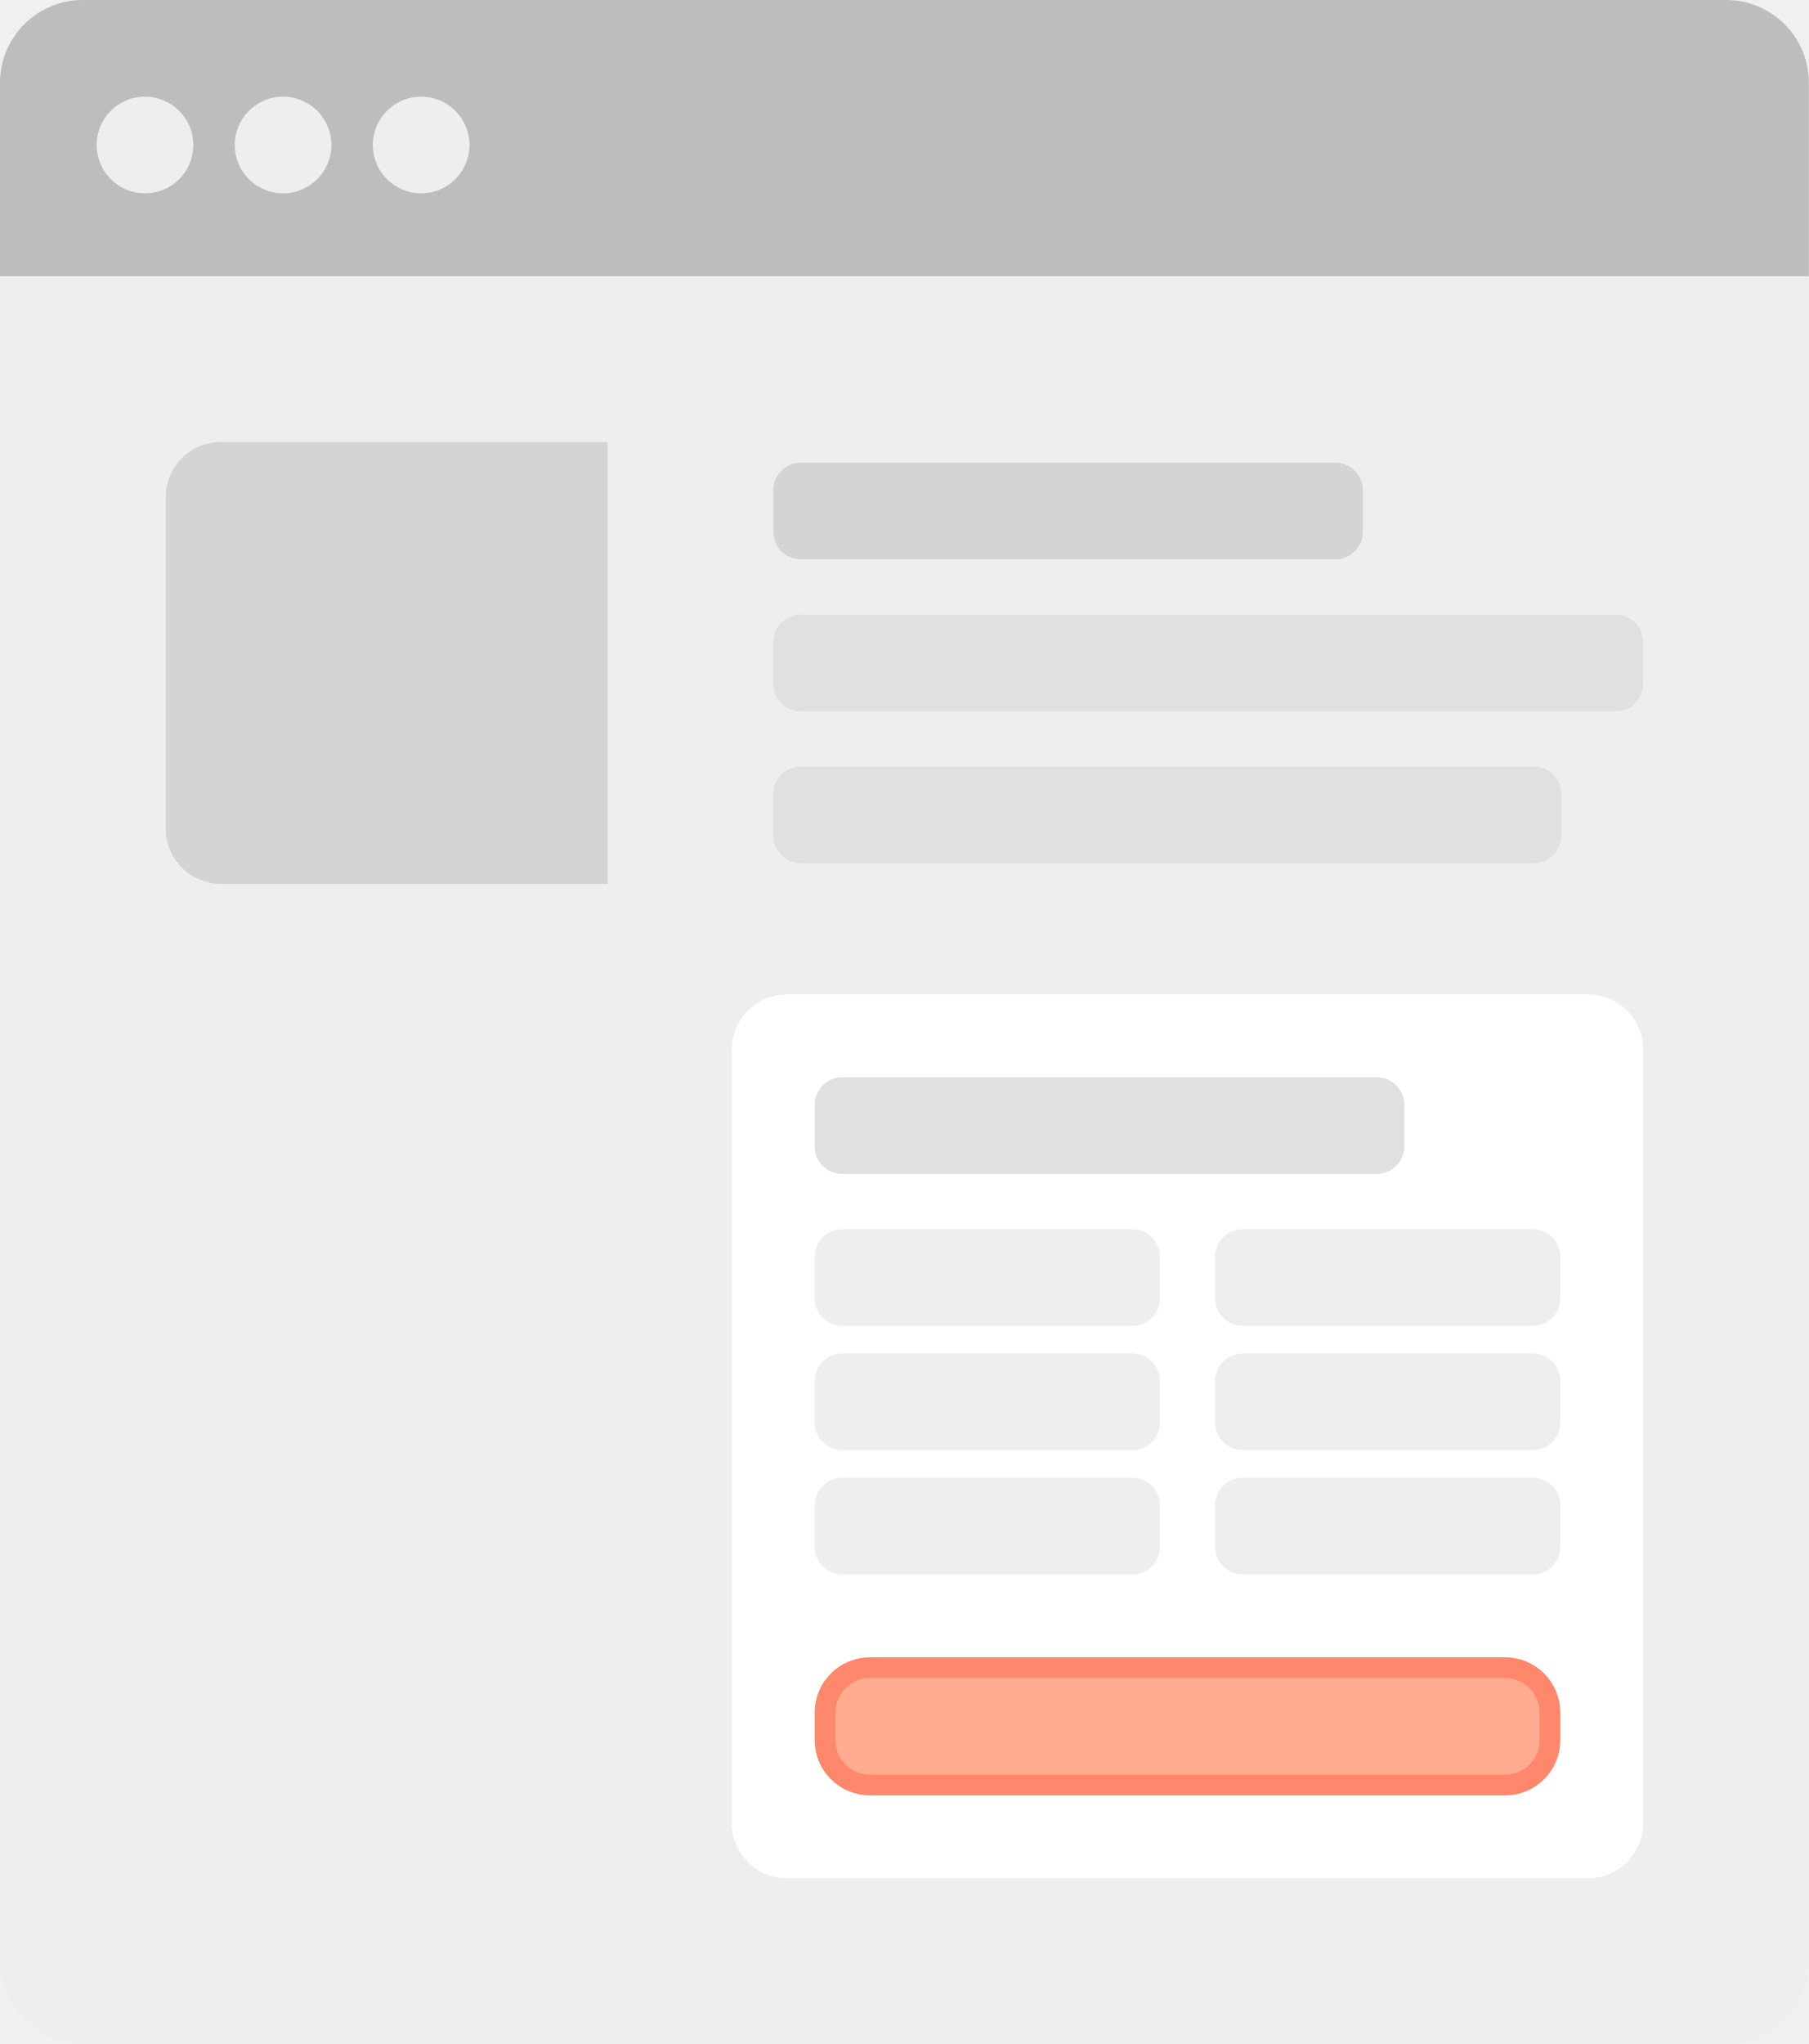
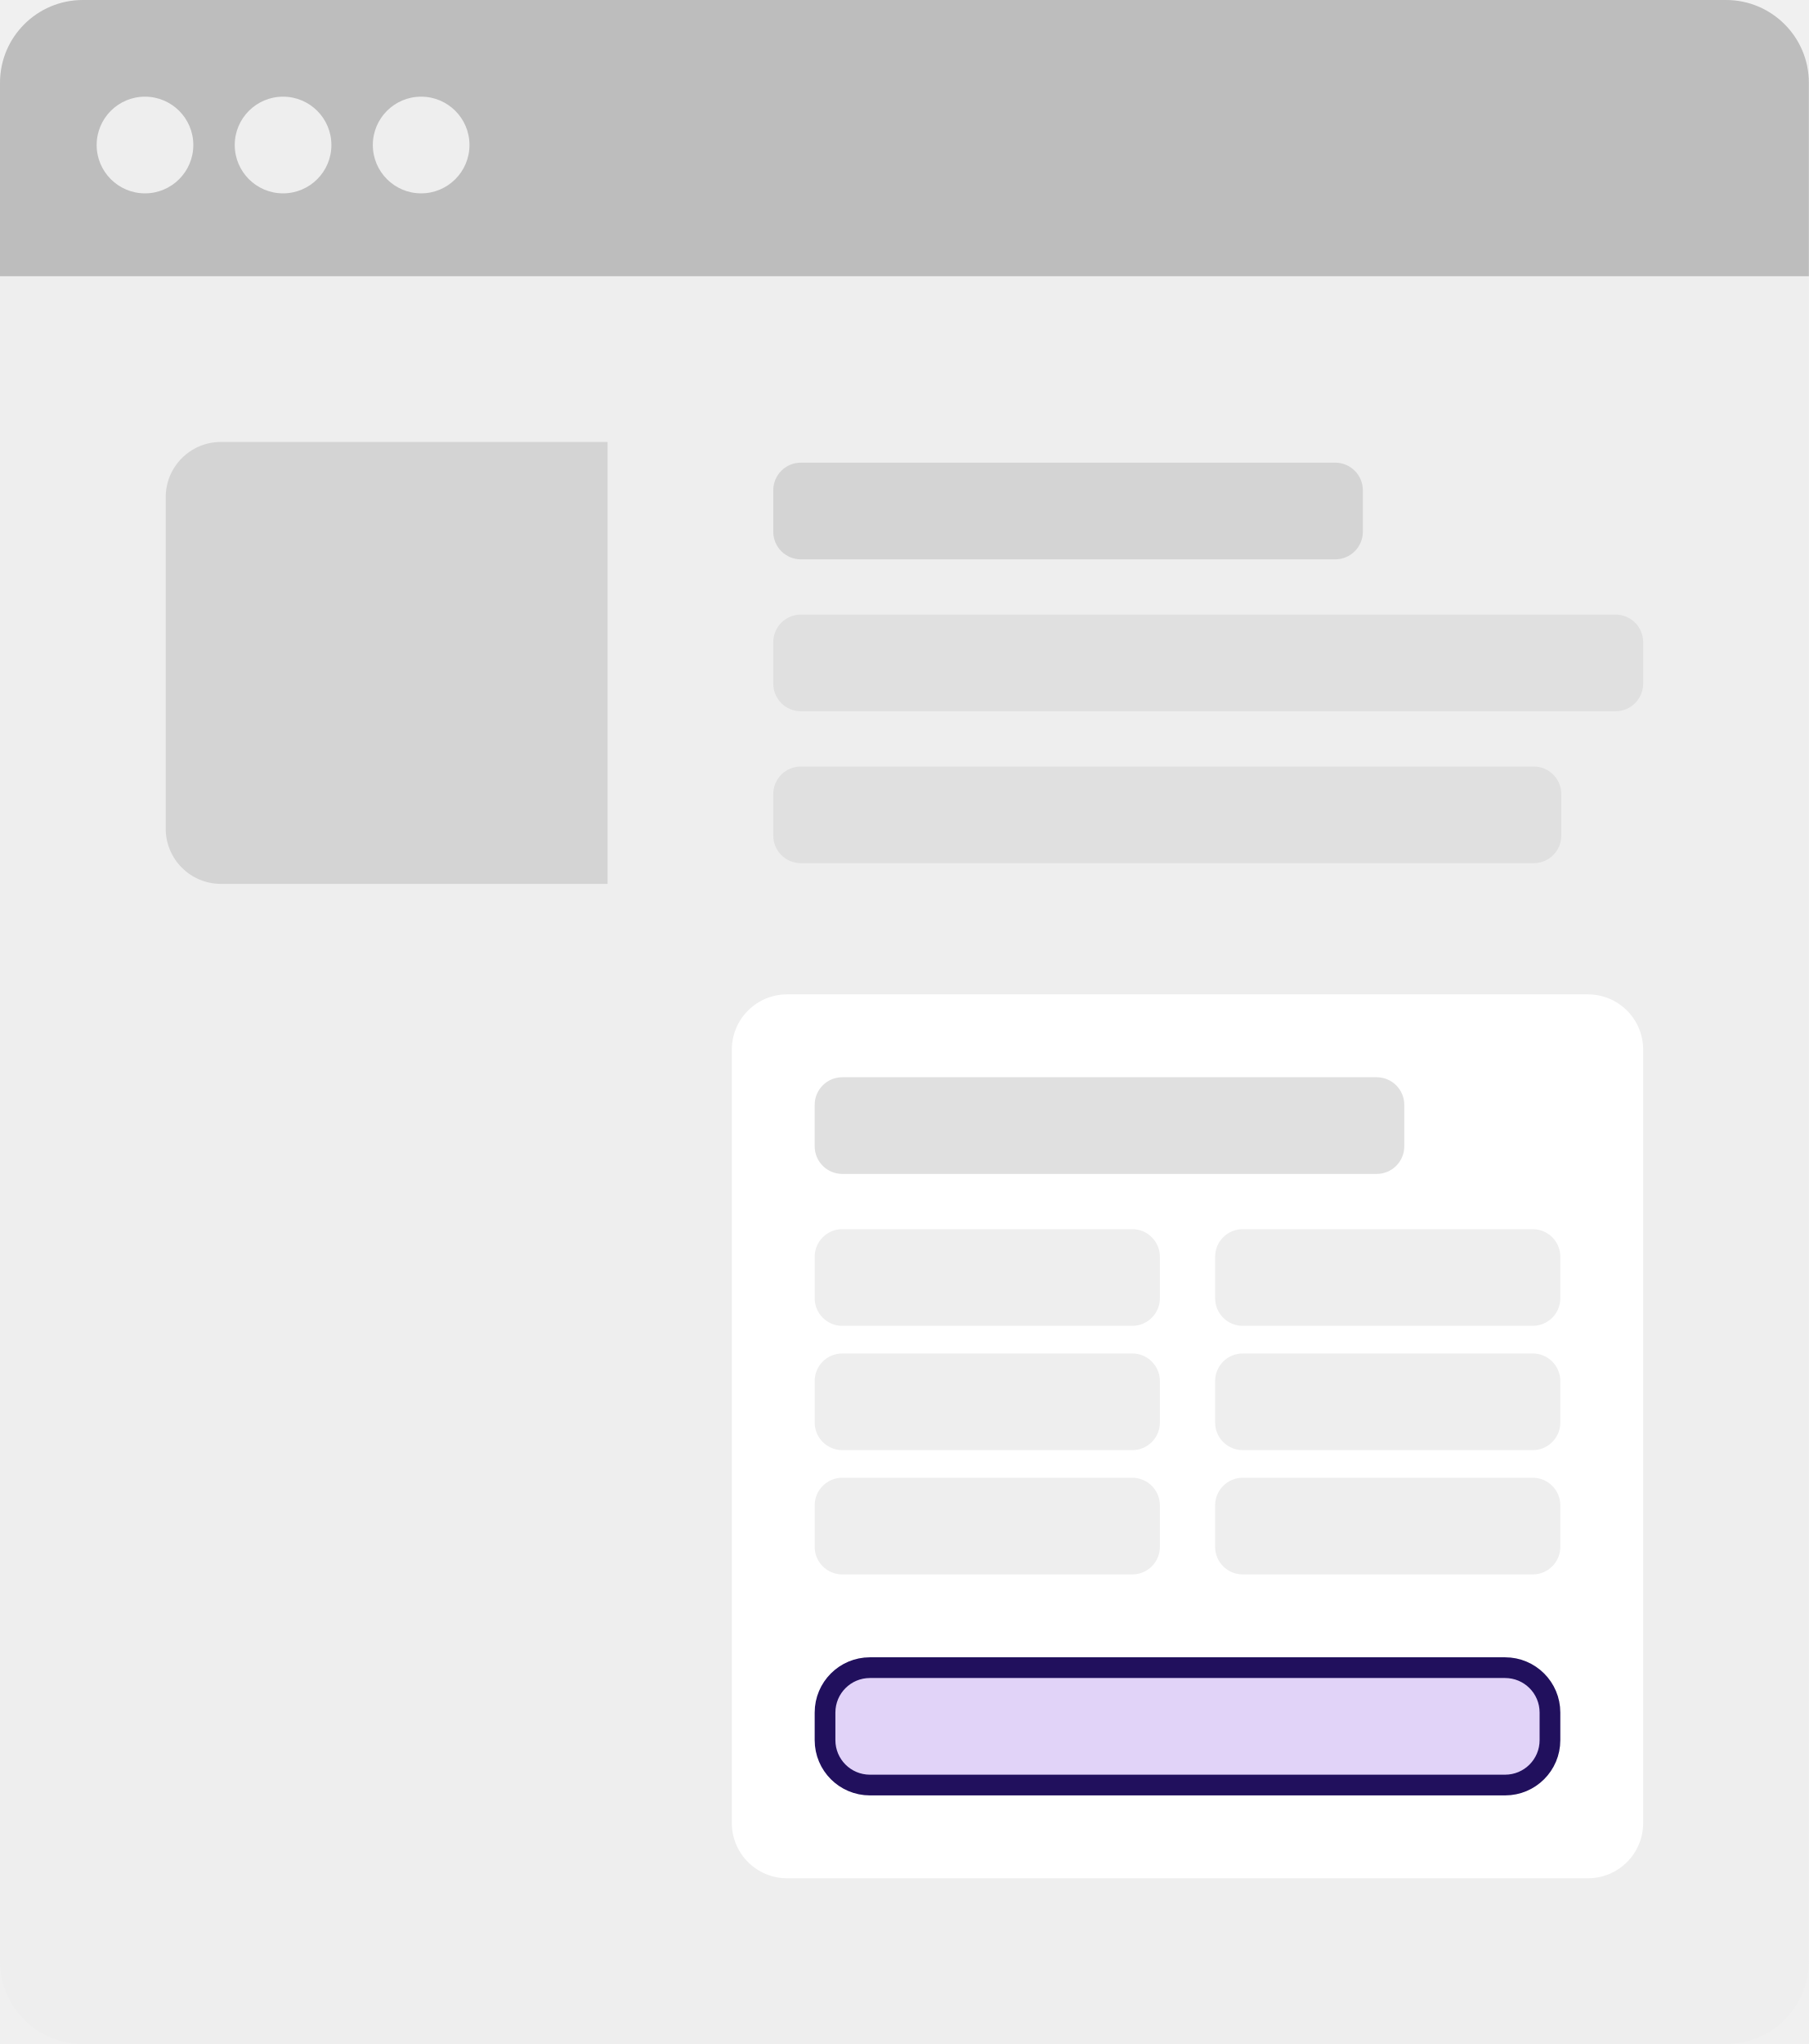
<svg xmlns="http://www.w3.org/2000/svg" width="131" height="148" viewBox="0 0 131 148" fill="none">
  <path d="M125 0H6C2.686 0 0 2.686 0 6V142C0 145.314 2.686 148 6 148H125C128.314 148 131 145.314 131 142V6C131 2.686 128.314 0 125 0Z" fill="#EEEEEE" />
  <path d="M0 6C0 2.686 2.686 0 6 0H125C128.314 0 131 2.686 131 6V20H0V6Z" fill="#BDBDBD" />
  <path fill-rule="evenodd" clip-rule="evenodd" d="M10.5 14C12.433 14 14 12.433 14 10.5C14 8.567 12.433 7 10.5 7C8.567 7 7 8.567 7 10.5C7 12.433 8.567 14 10.5 14ZM20.5 14C22.433 14 24 12.433 24 10.5C24 8.567 22.433 7 20.5 7C18.567 7 17 8.567 17 10.5C17 12.433 18.567 14 20.5 14ZM34 10.5C34 12.433 32.433 14 30.5 14C28.567 14 27 12.433 27 10.5C27 8.567 28.567 7 30.5 7C32.433 7 34 8.567 34 10.5Z" fill="#EEEEEE" />
  <path d="M12 36C12 33.791 13.791 32 16 32H44V64H16C13.791 64 12 62.209 12 60V36Z" fill="#9E9E9E" fill-opacity="0.32" />
  <path fill-rule="evenodd" clip-rule="evenodd" d="M56 35.5C56 34.395 56.895 33.5 58 33.5H96.7C97.805 33.5 98.7 34.395 98.7 35.5V38.5C98.7 39.605 97.805 40.5 96.7 40.5H58C56.895 40.5 56 39.605 56 38.5V35.5Z" fill="#9E9E9E" fill-opacity="0.32" />
  <path fill-rule="evenodd" clip-rule="evenodd" d="M56 46.5C56 45.395 56.895 44.5 58 44.5H117C118.105 44.5 119 45.395 119 46.5V49.5C119 50.605 118.105 51.5 117 51.5H58C56.895 51.5 56 50.605 56 49.5V46.5Z" fill="#E0E0E0" />
  <path fill-rule="evenodd" clip-rule="evenodd" d="M56 57.5C56 56.395 56.895 55.5 58 55.5H111.071C112.175 55.5 113.071 56.395 113.071 57.5V60.5C113.071 61.605 112.175 62.5 111.071 62.5H58C56.895 62.5 56 61.605 56 60.5V57.5Z" fill="#E0E0E0" />
  <path d="M115 72H57C54.791 72 53 73.791 53 76V132C53 134.209 54.791 136 57 136H115C117.209 136 119 134.209 119 132V76C119 73.791 117.209 72 115 72Z" fill="white" />
  <path fill-rule="evenodd" clip-rule="evenodd" d="M59 80C59 78.895 59.895 78 61 78H99.7C100.805 78 101.7 78.895 101.7 80V83C101.7 84.105 100.805 85 99.7 85H61C59.895 85 59 84.105 59 83V80Z" fill="#9E9E9E" fill-opacity="0.32" />
  <path fill-rule="evenodd" clip-rule="evenodd" d="M59 91C59 89.895 59.895 89 61 89H82C83.105 89 84 89.895 84 91V94C84 95.105 83.105 96 82 96H61C59.895 96 59 95.105 59 94V91Z" fill="#EEEEEE" />
  <path fill-rule="evenodd" clip-rule="evenodd" d="M88 91C88 89.895 88.895 89 90 89H111C112.105 89 113 89.895 113 91V94C113 95.105 112.105 96 111 96H90C88.895 96 88 95.105 88 94V91Z" fill="#EEEEEE" />
  <path fill-rule="evenodd" clip-rule="evenodd" d="M59 100C59 98.895 59.895 98 61 98H82C83.105 98 84 98.895 84 100V103C84 104.105 83.105 105 82 105H61C59.895 105 59 104.105 59 103V100Z" fill="#EEEEEE" />
  <path fill-rule="evenodd" clip-rule="evenodd" d="M88 100C88 98.895 88.895 98 90 98H111C112.105 98 113 98.895 113 100V103C113 104.105 112.105 105 111 105H90C88.895 105 88 104.105 88 103V100Z" fill="#EEEEEE" />
  <path fill-rule="evenodd" clip-rule="evenodd" d="M59 109C59 107.895 59.895 107 61 107H82C83.105 107 84 107.895 84 109V112C84 113.105 83.105 114 82 114H61C59.895 114 59 113.105 59 112V109Z" fill="#EEEEEE" />
  <path fill-rule="evenodd" clip-rule="evenodd" d="M88 109C88 107.895 88.895 107 90 107H111C112.105 107 113 107.895 113 109V112C113 113.105 112.105 114 111 114H90C88.895 114 88 113.105 88 112V109Z" fill="#EEEEEE" />
-   <path d="M109 120.75H63C61.205 120.75 59.75 122.205 59.75 124V126C59.75 127.795 61.205 129.25 63 129.25H109C110.795 129.25 112.25 127.795 112.25 126V124C112.25 122.205 110.795 120.75 109 120.75Z" fill="#FFAC90" />
-   <path d="M109 120.75H63C61.205 120.75 59.75 122.205 59.75 124V126C59.75 127.795 61.205 129.25 63 129.25H109C110.795 129.25 112.25 127.795 112.25 126V124C112.25 122.205 110.795 120.75 109 120.75Z" stroke="#FF876C" stroke-width="1.5" />
+   <path d="M109 120.75H63C61.205 120.75 59.75 122.205 59.75 124V126C59.75 127.795 61.205 129.25 63 129.25H109C110.795 129.25 112.25 127.795 112.25 126V124C112.25 122.205 110.795 120.75 109 120.75Z" fill="#e1d3f8" />
+   <path d="M109 120.75H63C61.205 120.75 59.75 122.205 59.75 124V126C59.75 127.795 61.205 129.25 63 129.25H109C110.795 129.25 112.25 127.795 112.25 126V124C112.25 122.205 110.795 120.75 109 120.75Z" stroke="#21105d" stroke-width="1.5" />
</svg>
